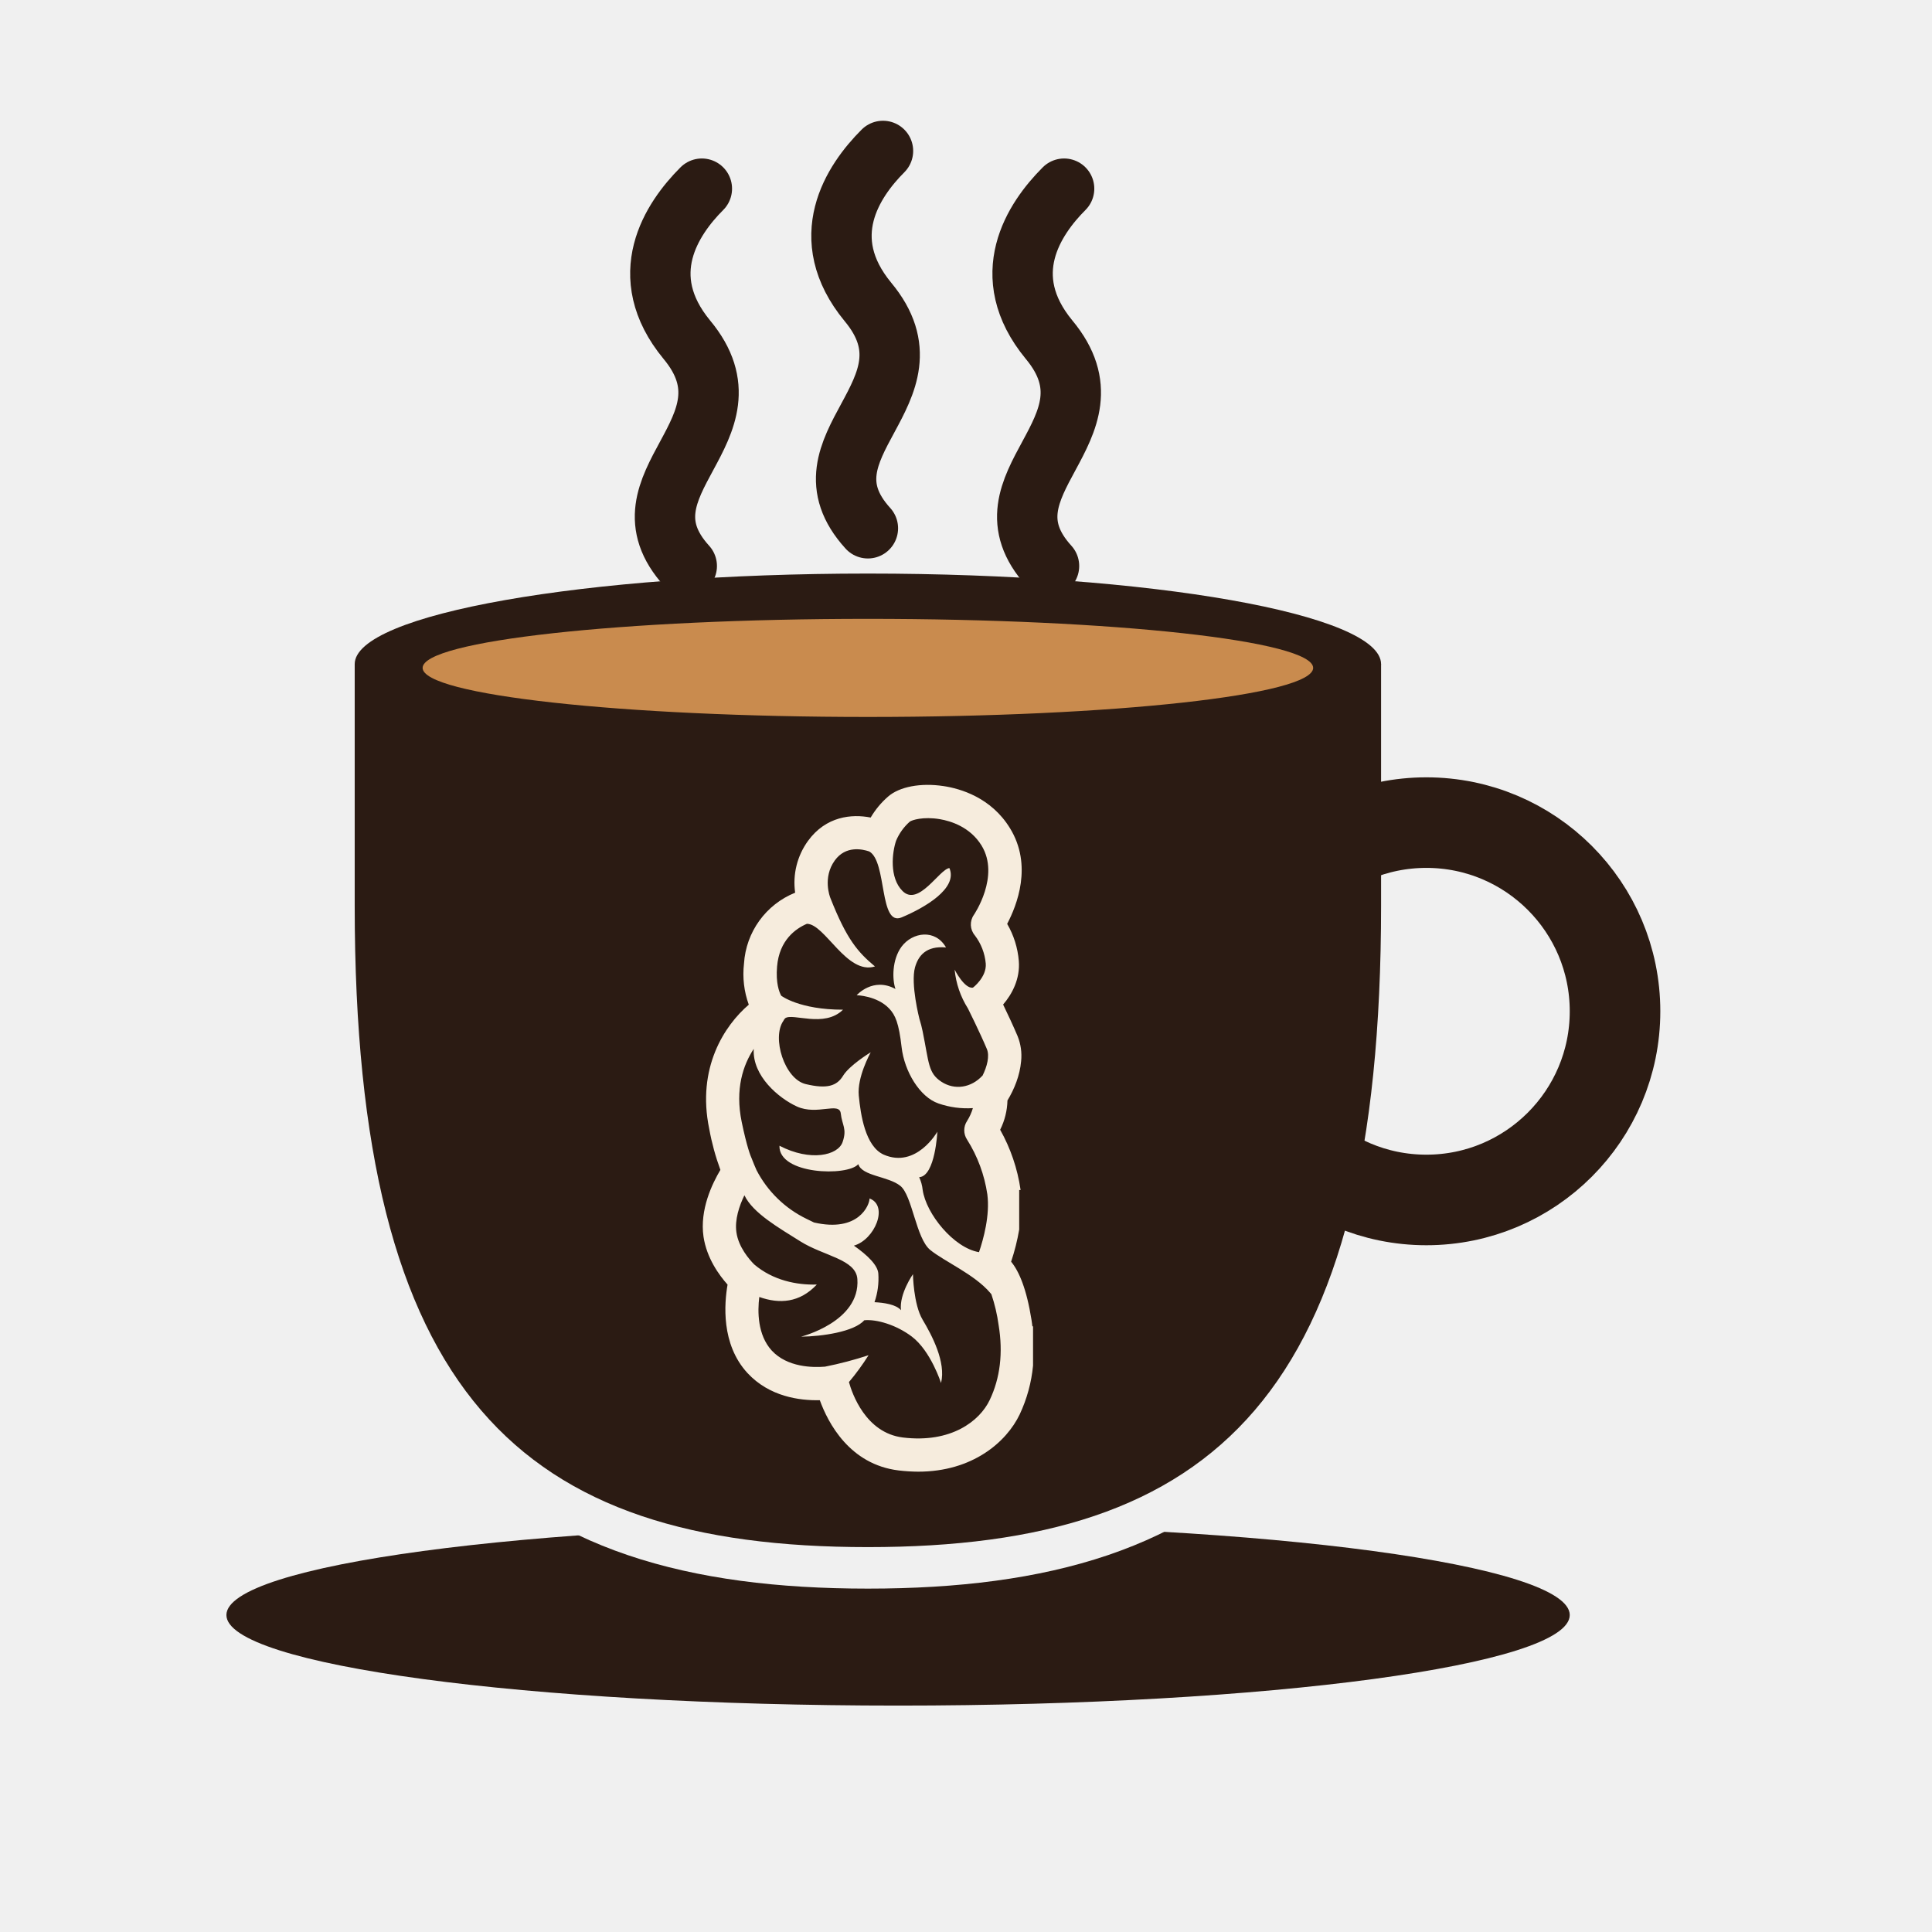
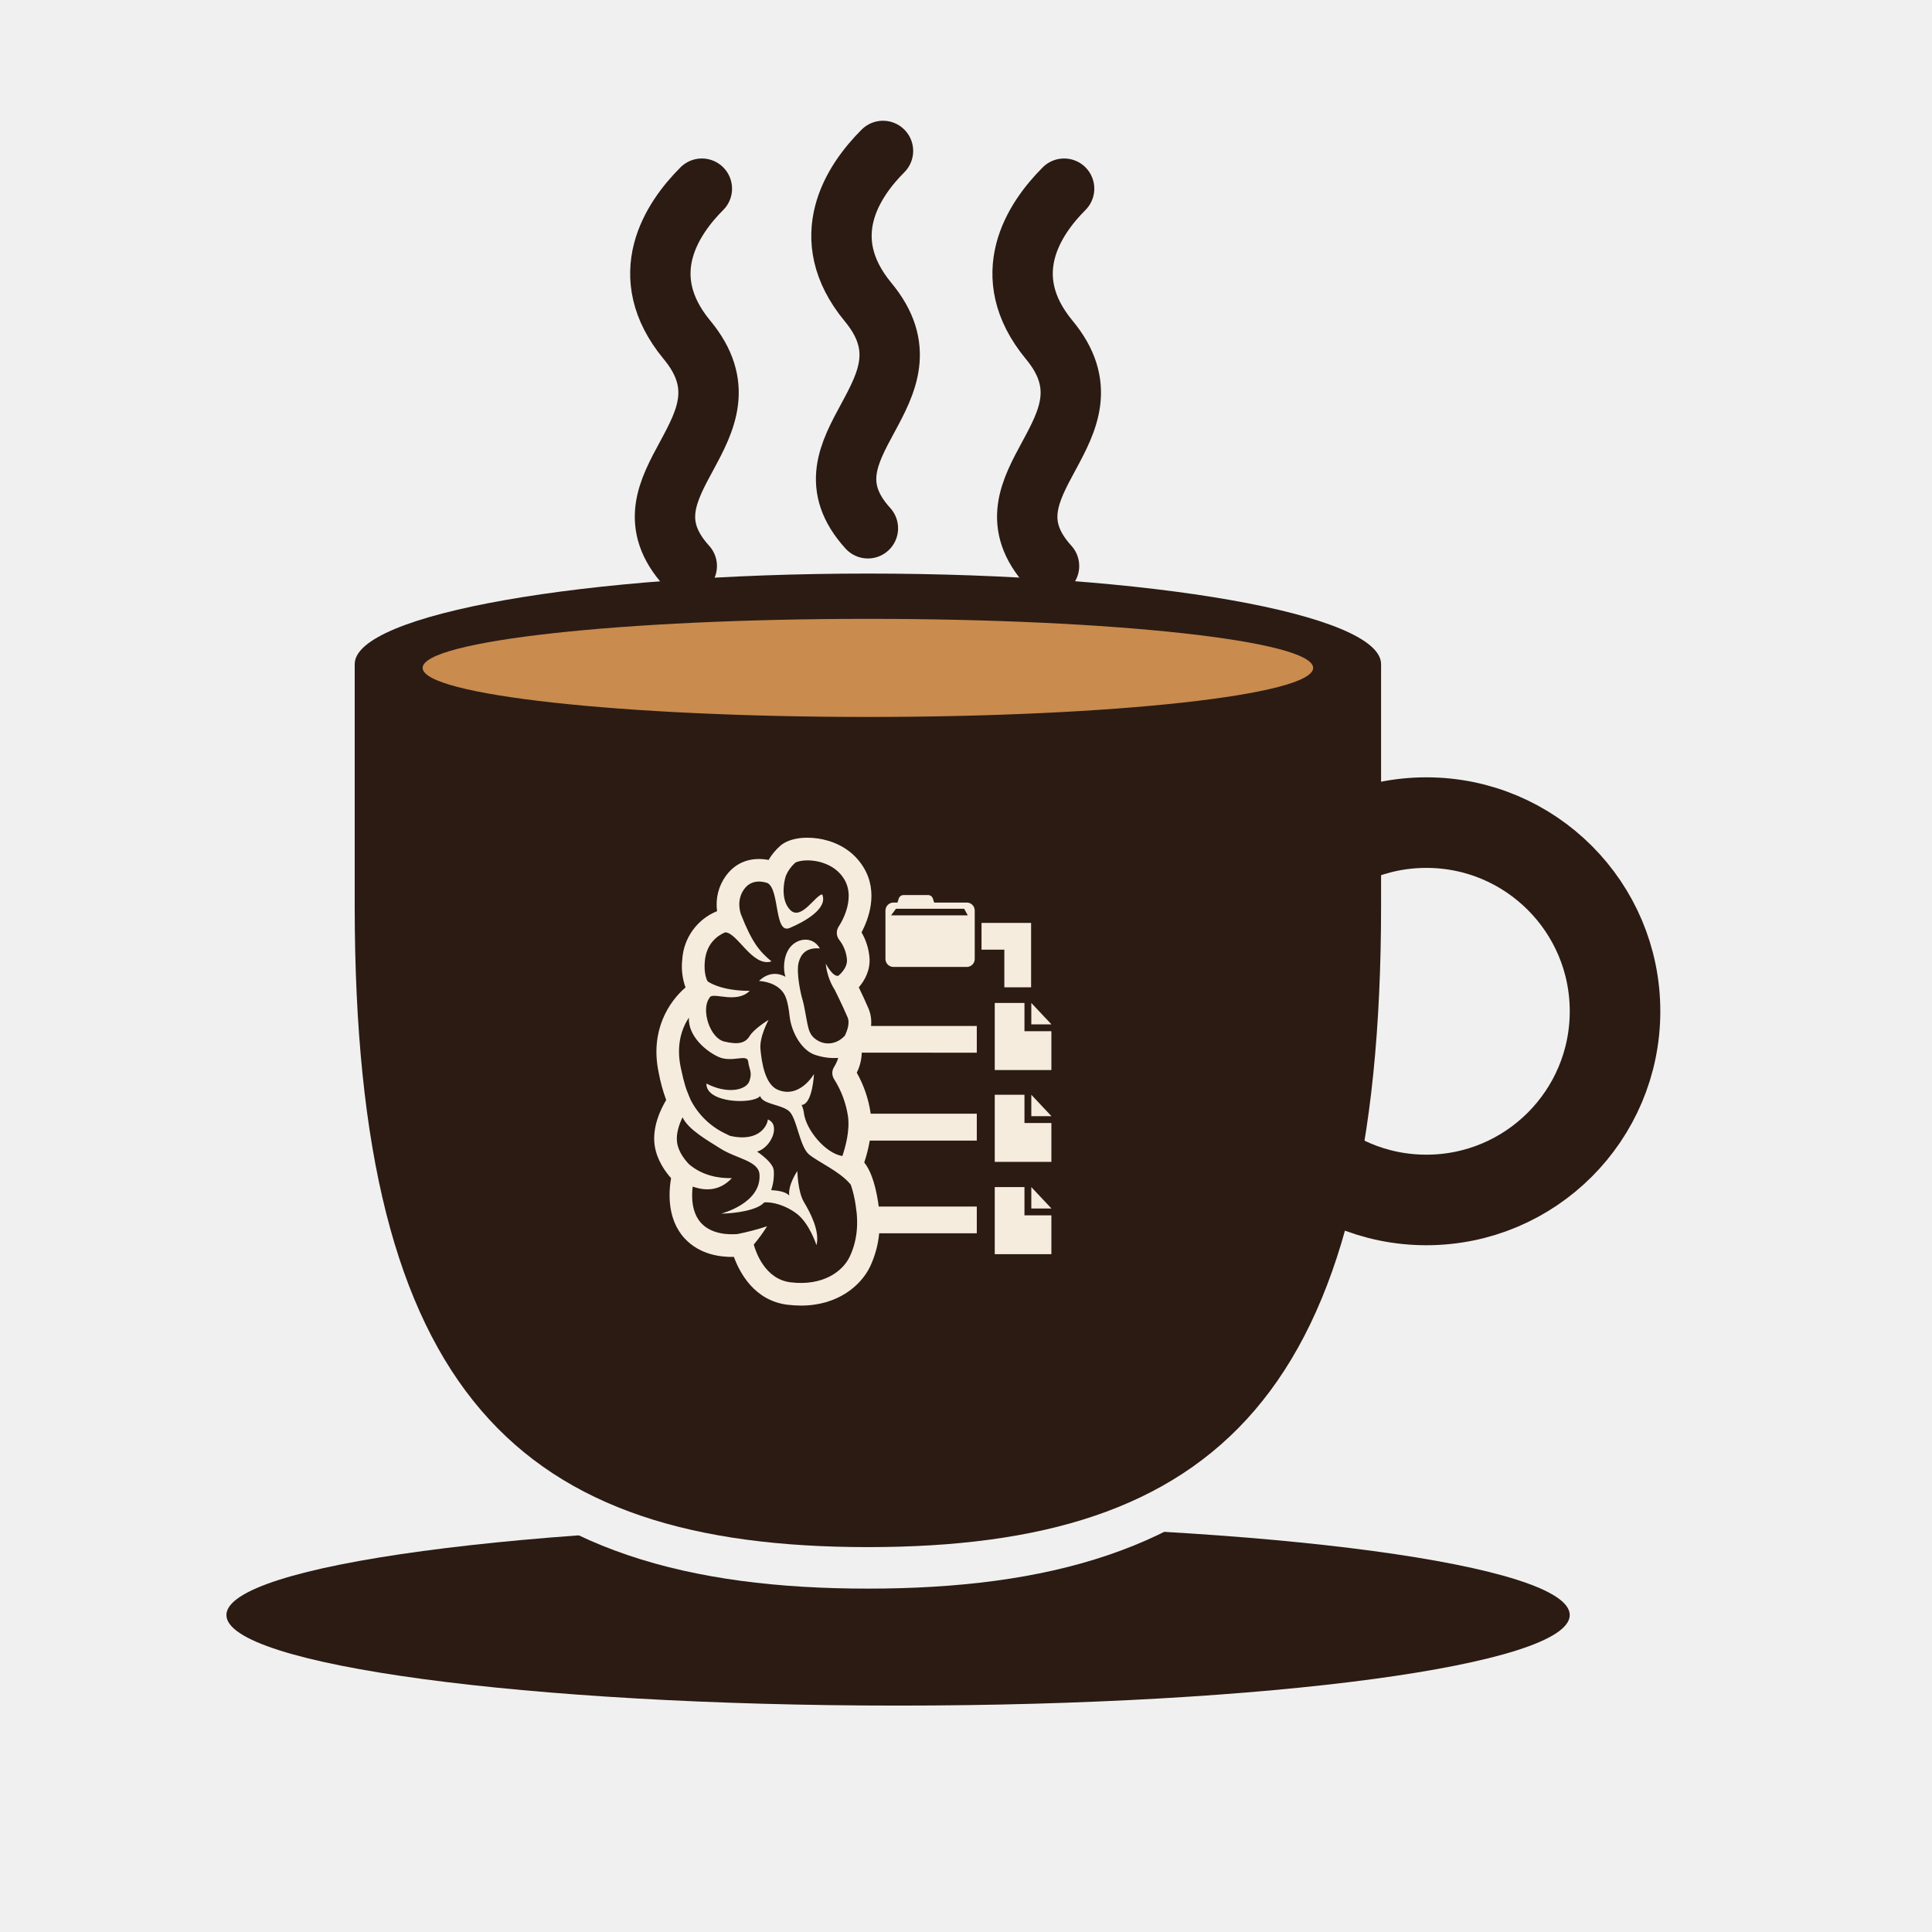
<svg xmlns="http://www.w3.org/2000/svg" viewBox="0 0 512 512" width="512" height="512" role="img" aria-labelledby="title">
  <style>
    .ink{fill:#2b1b13} .ink-s{fill:none;stroke:#2b1b13}
    .cream{fill:#f6ecdd} .paper{fill:#f1e2cb} .crema{fill:#c98b4e} .fixed-ink{fill:#2b1b13}
+     .glass{fill:#e6eceb} .coffee{fill:#6b3e26}
    @media (prefers-color-scheme: dark) {
      .ink{fill:#f6ecdd} .ink-s{stroke:#f6ecdd} .cream{fill:#2b1b13} .paper{fill:#cfb28c}
+       .glass{fill:#2a3438}
    }
  </style>
  <defs>
    <mask id="saucer-gap" maskUnits="userSpaceOnUse" x="0" y="0" width="512" height="512">
      <rect width="512" height="512" fill="#fff" />
      <path d="M94 176 H366 V240 C366 370 322 410 230 410 C138 410 94 370 94 240 Z" fill="#000" stroke="#000" stroke-width="22" stroke-linejoin="round" />
      <circle cx="378" cy="268" r="50" fill="none" stroke="#000" stroke-width="44" />
    </mask>
  </defs>
  <g>
    <path class="ink-s" stroke-width="16" stroke-linecap="round" d="M182 150 c-20 -22 20 -36 0 -60 c-14 -17 -4 -32 4 -40" />
    <path class="ink-s" stroke-width="16" stroke-linecap="round" d="M230 140 c-20 -22 20 -36 0 -60 c-14 -17 -4 -32 4 -40" />
    <path class="ink-s" stroke-width="16" stroke-linecap="round" d="M278 150 c-20 -22 20 -36 0 -60 c-14 -17 -4 -32 4 -40" />
    <ellipse class="ink" cx="238" cy="428" rx="178" ry="24" mask="url(#saucer-gap)" />
    <circle class="ink-s" cx="378" cy="268" r="50" stroke-width="24" />
    <path class="ink" d="M94 176 H366 V240 C366 370 322 410 230 410 C138 410 94 370 94 240 Z" />
    <ellipse class="ink" cx="230" cy="176" rx="136" ry="24" />
    <ellipse class="crema" cx="230" cy="177" rx="118" ry="13" />
-     <path class="cream" transform="translate(186.25 208.00) scale(0.8521)" d="M94.75,98.15C96.9,94.6,98.6,90.4,99,85.94a16.35,16.35,0,0,0-1.1-7.81c-1.37-3.24-3.18-7.09-4.5-9.81,2.73-3.16,5.34-7.95,4.88-13.57a27.26,27.26,0,0,0-3.62-11.52c3-5.72,8-18.19.86-29.78C89.66,3.91,80.08,1.16,74.9.38,67.77-.7,61.14.56,57.6,3.66a26.25,26.25,0,0,0-5.39,6.5C46.34,9,38.3,9.74,32.72,17.42a22.13,22.13,0,0,0-4,16.11A25.47,25.47,0,0,0,12.81,55.59,28,28,0,0,0,14.3,68.36C6.77,74.8-1.95,88,2,107a76.71,76.71,0,0,0,3.47,12.74C2.94,124-1,132.1.22,140.52c1,6.71,4.89,12,7.48,14.9-1,5.81-2.09,18.51,6.18,27.49,6.82,7.37,16.23,8.61,22.51,8.46,2.54,7,9.24,20,24.54,21.85a54.14,54.14,0,0,0,6.06.38c16.88,0,27.45-9.2,31.57-17.82a45.94,45.94,0,0,0,4.15-15.18V168.39H102.5c-.1-.69-.15-1.35-.27-2-1.52-9.6-3.86-15.09-6.34-18.1a66.62,66.62,0,0,0,2.51-10V126H98.82v-.09a53.7,53.7,0,0,0-6.34-18.65,21.52,21.52,0,0,0,2.27-9.13ZM23.1,56.47c.7-8.19,5.77-11.76,9.27-13.26,5.62,0,12.41,16,21.17,13.26C48.22,52,44.78,48.14,39.65,35.11c-.09-.24-2.46-6.28,1.41-11.62,3.39-4.67,8.56-3.52,10.71-2.78,5.58,3.13,3,23.47,10.08,20.5s17.58-9,14.84-15.34C73.6,26.22,67.08,38,62.11,33c-4.17-4.17-3.22-12-2-15.62a16.41,16.41,0,0,1,4.25-5.93c.63-.49,4.15-1.67,9.39-.78,3.32.57,9.37,2.38,12.94,8.19,5.84,9.53-2.33,21.49-2.4,21.59a5.23,5.23,0,0,0,.3,6.34A16.9,16.9,0,0,1,88,55.57c.33,4.18-3.94,7.49-4,7.49-2.63.44-5.68-5.6-5.68-5.6a27.46,27.46,0,0,0,4.14,12.08s3.67,7.35,5.88,12.59c.92,2.19.08,5.47-1.39,8.4a.2.2,0,0,1,0-.08c-3.44,3.74-8.61,4.6-12.76,1.87s-3.81-5.83-5.83-15.72a38.21,38.21,0,0,0-1-3.86h0S64.57,61.9,66,56.74c1-3.53,3.39-6.75,9.64-6.18-3.36-5.85-10.46-4.76-13.83-.24-3,4.09-2.92,10.21-1.89,13.16-7-3.83-12.06,1.94-12.06,1.94s6.33.14,10.12,4.16c1.9,2,3,4.53,3.85,12s5.6,15.51,11.48,17.51A27.25,27.25,0,0,0,84,100.53a16,16,0,0,1-1.81,4,5.23,5.23,0,0,0,0,5.8,43.79,43.79,0,0,1,6.3,17c.86,6.5-1.22,14-2.59,18-7.83-1.29-16.46-11.92-17.52-19.37A12.54,12.54,0,0,0,67.29,122h.14c4.87-.51,5.52-14.13,5.52-14.13S66.4,119.41,56.26,115c-5.75-2.59-7.18-12.48-7.75-18.36-.55-5.72,3.49-13,3.71-13.47-.38.23-6.64,4.09-8.59,7.29s-5,4.18-11.62,2.6S21.4,78.61,25.06,73.39a5.28,5.28,0,0,0,.28-.48,3.54,3.54,0,0,0,.27-.32c2.31-1.76,12.12,3.12,18-2.67-13.62,0-19.22-4.35-19.22-4.35C23.76,64.45,22.66,61.63,23.1,56.47ZM89.22,191.33c-3.1,6.51-12,13.47-27,11.64-11.62-1.43-15.81-13.78-16.77-17.24a73.64,73.64,0,0,0,6.1-8.35A114.87,114.87,0,0,1,38,180.94c-3.81.31-11.69.23-16.55-5C17,171.08,17,163.76,17.57,159.27c6.25,2.22,12.54,1.84,17.89-3.87-6.23.19-13.64-1.28-19.49-6.27-1.5-1.52-4.88-5.37-5.52-10-.56-3.9.89-8.21,2.49-11.49,2.65,5.58,10.86,10.21,17.36,14.31,7.26,4.59,17.35,5.56,17.77,11.75.94,13.28-17.51,17.91-17.51,17.91,6.46-.06,16.54-1.52,19.65-5.1,3.84-.38,10,1.44,14.8,5.08,5.92,4.5,9.08,14.44,9.08,14.44,1.62-6.49-2.87-14.91-5.73-19.7s-3-14.15-3-14.15-4.31,6.12-3.73,11.2c-1.51-1.81-5.34-2.34-8.23-2.49A22.57,22.57,0,0,0,54.59,152c-.17-2.62-3.37-5.73-7.6-8.7,6.49-1.85,10.89-12.4,4.87-14.67,0,2-3.37,10.67-17.28,7.47-.8-.4-1.56-.76-2.28-1.11a34.41,34.41,0,0,1-15.59-15.16c-.55-1.22-1-2.36-1.48-3.58-.38-.82-1.51-3.62-3.13-11.4-2.13-10.28.46-17.75,3.74-22.74-.48,8.42,7.79,15.35,13.45,17.93,6.3,2.85,13.2-1.59,13.62,2.15s2,4.72.57,8.89-10,6.16-19.64,1.15c-.29,9,21.22,9.6,24.52,5.73,1.16,3.74,9.33,3.74,13.07,6.75s4.87,16.34,9.31,19.94,13.78,7.6,18.65,13.34c.14.15.25.28.36.42A51.81,51.81,0,0,1,92,168C93.43,176.66,92.48,184.51,89.22,191.33Z" />
+     <g class="cream" transform="translate(173.37 222.00) scale(0.5805)">
+       <path d="M147.27,98.15V85.94H99a16.35,16.35,0,0,0-1.1-7.81c-1.37-3.24-3.18-7.09-4.5-9.81,2.73-3.16,5.34-7.95,4.88-13.57a27.26,27.26,0,0,0-3.62-11.52c3-5.72,8-18.19.86-29.78C89.66,3.91,80.08,1.16,74.9.38,67.77-.7,61.14.56,57.6,3.66a26.25,26.25,0,0,0-5.39,6.5C46.34,9,38.3,9.74,32.72,17.42a22.13,22.13,0,0,0-4,16.11A25.47,25.47,0,0,0,12.81,55.59,28,28,0,0,0,14.3,68.36C6.77,74.8-1.95,88,2,107a76.71,76.71,0,0,0,3.47,12.74C2.94,124-1,132.1.22,140.52c1,6.71,4.89,12,7.48,14.9-1,5.81-2.09,18.51,6.18,27.49,6.82,7.37,16.23,8.61,22.51,8.46,2.54,7,9.24,20,24.54,21.85a54.14,54.14,0,0,0,6.06.38c16.88,0,27.45-9.2,31.57-17.82a45.94,45.94,0,0,0,4.15-15.18h44.56V168.39H102.5c-.1-.69-.15-1.35-.27-2-1.52-9.6-3.86-15.09-6.34-18.1a66.62,66.62,0,0,0,2.51-10h48.87V126H98.82v-.09a53.7,53.7,0,0,0-6.34-18.65,21.52,21.52,0,0,0,2.27-9.13ZM23.1,56.47c.7-8.19,5.77-11.76,9.27-13.26,5.62,0,12.41,16,21.17,13.26C48.22,52,44.78,48.14,39.65,35.11c-.09-.24-2.46-6.28,1.41-11.62,3.39-4.67,8.56-3.52,10.71-2.78,5.58,3.13,3,23.47,10.08,20.5s17.58-9,14.84-15.34C73.6,26.22,67.08,38,62.11,33c-4.17-4.17-3.22-12-2-15.62a16.41,16.41,0,0,1,4.25-5.93c.63-.49,4.15-1.67,9.39-.78,3.32.57,9.37,2.38,12.94,8.19,5.84,9.53-2.33,21.49-2.4,21.59a5.23,5.23,0,0,0,.3,6.34A16.9,16.9,0,0,1,88,55.57c.33,4.18-3.94,7.49-4,7.49-2.63.44-5.68-5.6-5.68-5.6a27.46,27.46,0,0,0,4.14,12.08s3.67,7.35,5.88,12.59c.92,2.19.08,5.47-1.39,8.4a.2.2,0,0,1,0-.08c-3.44,3.74-8.61,4.6-12.76,1.87s-3.81-5.83-5.83-15.72a38.21,38.21,0,0,0-1-3.86h0S64.57,61.9,66,56.74c1-3.53,3.39-6.75,9.64-6.18-3.36-5.85-10.46-4.76-13.83-.24-3,4.09-2.92,10.21-1.89,13.16-7-3.83-12.06,1.94-12.06,1.94s6.33.14,10.12,4.16c1.9,2,3,4.53,3.85,12s5.6,15.51,11.48,17.51A27.25,27.25,0,0,0,84,100.53a16,16,0,0,1-1.81,4,5.23,5.23,0,0,0,0,5.8,43.79,43.79,0,0,1,6.3,17c.86,6.5-1.22,14-2.59,18-7.83-1.29-16.46-11.92-17.52-19.37A12.54,12.54,0,0,0,67.29,122h.14c4.87-.51,5.52-14.13,5.52-14.13S66.4,119.41,56.26,115c-5.75-2.59-7.18-12.48-7.75-18.36-.55-5.72,3.49-13,3.71-13.47-.38.23-6.64,4.09-8.59,7.29s-5,4.18-11.62,2.6S21.4,78.61,25.06,73.39a5.28,5.28,0,0,0,.28-.48,3.54,3.54,0,0,0,.27-.32c2.31-1.76,12.12,3.12,18-2.67-13.62,0-19.22-4.35-19.22-4.35C23.76,64.45,22.66,61.63,23.1,56.47ZM89.22,191.33c-3.1,6.51-12,13.47-27,11.64-11.62-1.43-15.81-13.78-16.77-17.24a73.64,73.64,0,0,0,6.1-8.35A114.87,114.87,0,0,1,38,180.94c-3.81.31-11.69.23-16.55-5C17,171.08,17,163.76,17.57,159.27c6.25,2.22,12.54,1.84,17.89-3.87-6.23.19-13.64-1.28-19.49-6.27-1.5-1.52-4.88-5.37-5.52-10-.56-3.9.89-8.21,2.49-11.49,2.65,5.58,10.86,10.21,17.36,14.31,7.26,4.59,17.35,5.56,17.77,11.75.94,13.28-17.51,17.91-17.51,17.91,6.46-.06,16.54-1.52,19.65-5.1,3.84-.38,10,1.44,14.8,5.08,5.92,4.5,9.08,14.44,9.08,14.44,1.62-6.49-2.87-14.91-5.73-19.7s-3-14.15-3-14.15-4.31,6.12-3.73,11.2c-1.51-1.81-5.34-2.34-8.23-2.49A22.57,22.57,0,0,0,54.59,152c-.17-2.62-3.37-5.73-7.6-8.7,6.49-1.85,10.89-12.4,4.87-14.67,0,2-3.37,10.67-17.28,7.47-.8-.4-1.56-.76-2.28-1.11a34.41,34.41,0,0,1-15.59-15.16c-.55-1.22-1-2.36-1.48-3.58-.38-.82-1.51-3.62-3.13-11.4-2.13-10.28.46-17.75,3.74-22.74-.48,8.42,7.79,15.35,13.45,17.93,6.3,2.85,13.2-1.59,13.62,2.15s2,4.72.57,8.89-10,6.16-19.64,1.15c-.29,9,21.22,9.6,24.52,5.73,1.16,3.74,9.33,3.74,13.07,6.75s4.87,16.34,9.31,19.94,13.78,7.6,18.65,13.34c.14.15.25.28.36.42A51.81,51.81,0,0,1,92,168C93.43,176.66,92.48,184.51,89.22,191.33Z" />
+       <polygon points="181.32 85.18 181.32 85.21 172.16 85.21 172.16 75.44 181.32 85.18" />
+       <polygon points="169.03 88.34 181.32 88.34 181.32 106.07 155.47 106.07 155.47 75.44 169.03 75.44 169.03 88.34" />
+       <polygon points="181.32 127.09 181.32 127.13 172.16 127.13 172.16 117.35 181.32 127.09" />
+       <polygon points="169.03 130.25 181.32 130.25 181.32 147.99 155.47 147.99 155.47 117.35 169.03 117.35 169.03 130.25" />
+       <polygon points="181.32 169.24 181.32 169.28 172.16 169.28 172.16 159.5 181.32 169.24" />
+       <polygon points="169.03 172.4 181.32 172.4 181.32 190.13 155.47 190.13 155.47 159.5 169.03 159.5 169.03 172.4" />
+       <path d="M142.7,29.61H127.82l-.61-1.85A2.3,2.3,0,0,0,125,26.18H113.83a2.3,2.3,0,0,0-2.19,1.6l-.59,1.83h-1.83a3.65,3.65,0,0,0-3.65,3.64V55.31A3.65,3.65,0,0,0,109.22,59H142.7a3.63,3.63,0,0,0,3.63-3.64V33.25A3.63,3.63,0,0,0,142.7,29.61Zm-34.56,5.83,2.23-3H141.5l1.65,3Z" />
+       <polygon points="172.06 38.9 172.06 68.3 159.85 68.3 159.85 51.11 149.43 51.11 149.43 38.9 172.06 38.9" />
+     </g>
  </g>
</svg>
